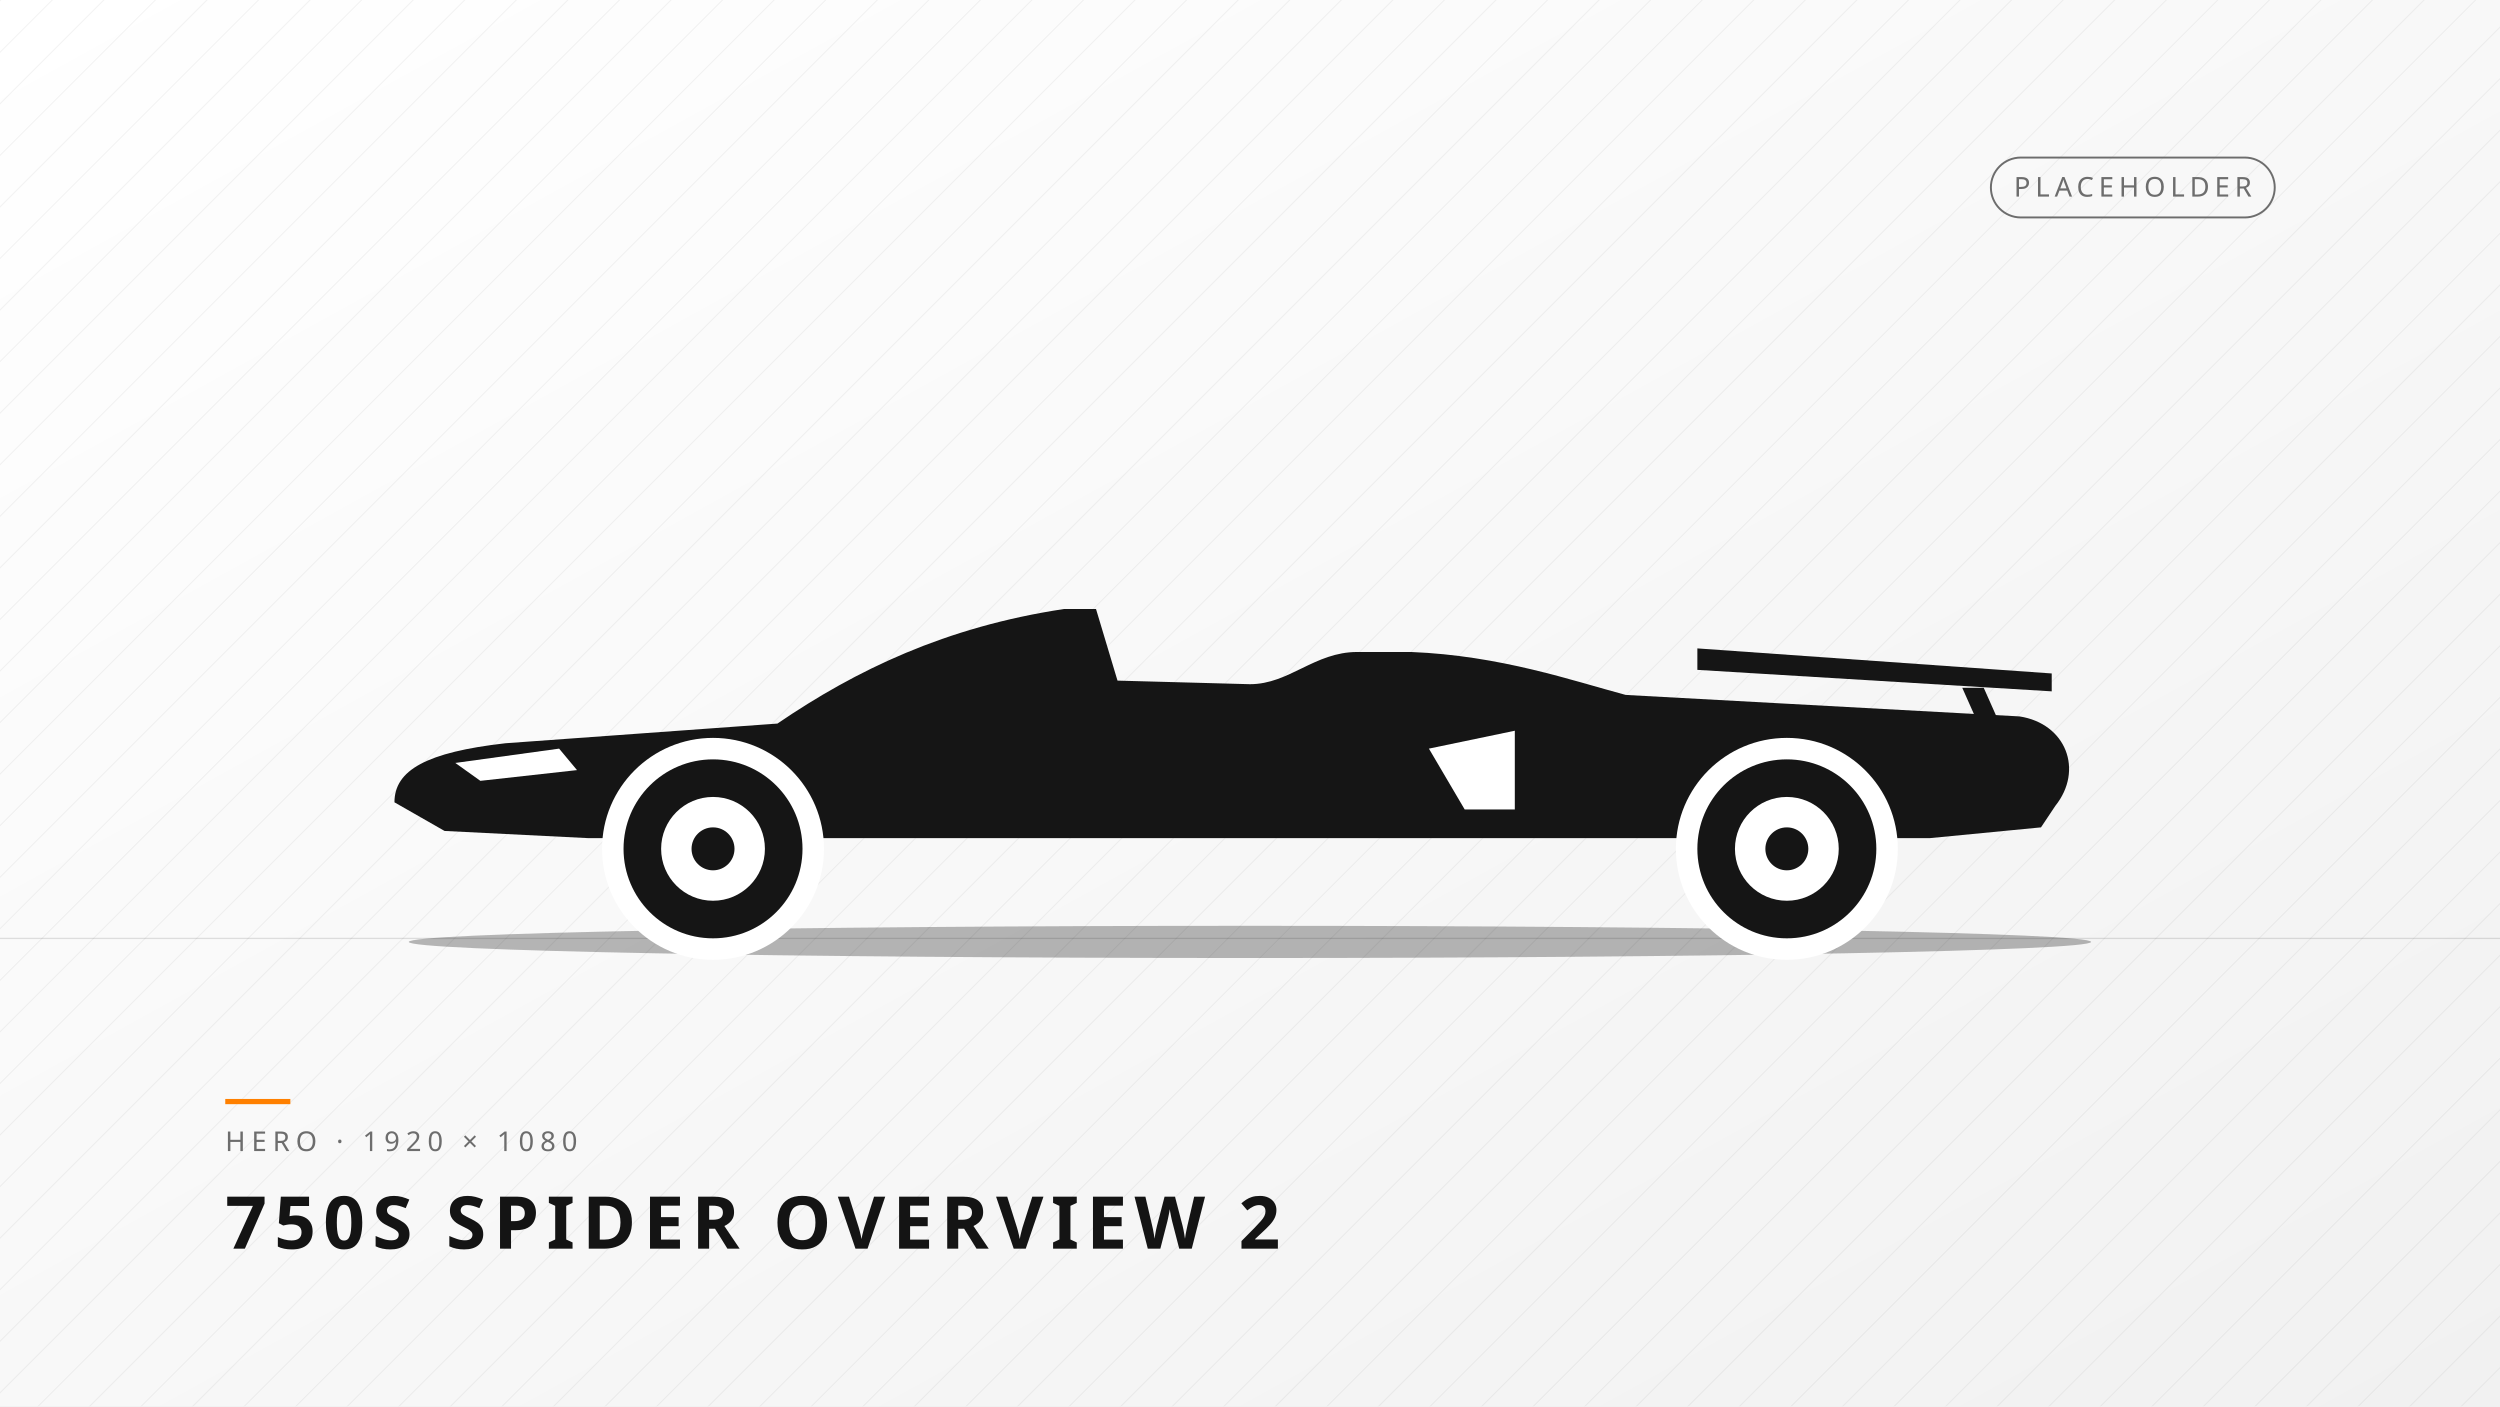
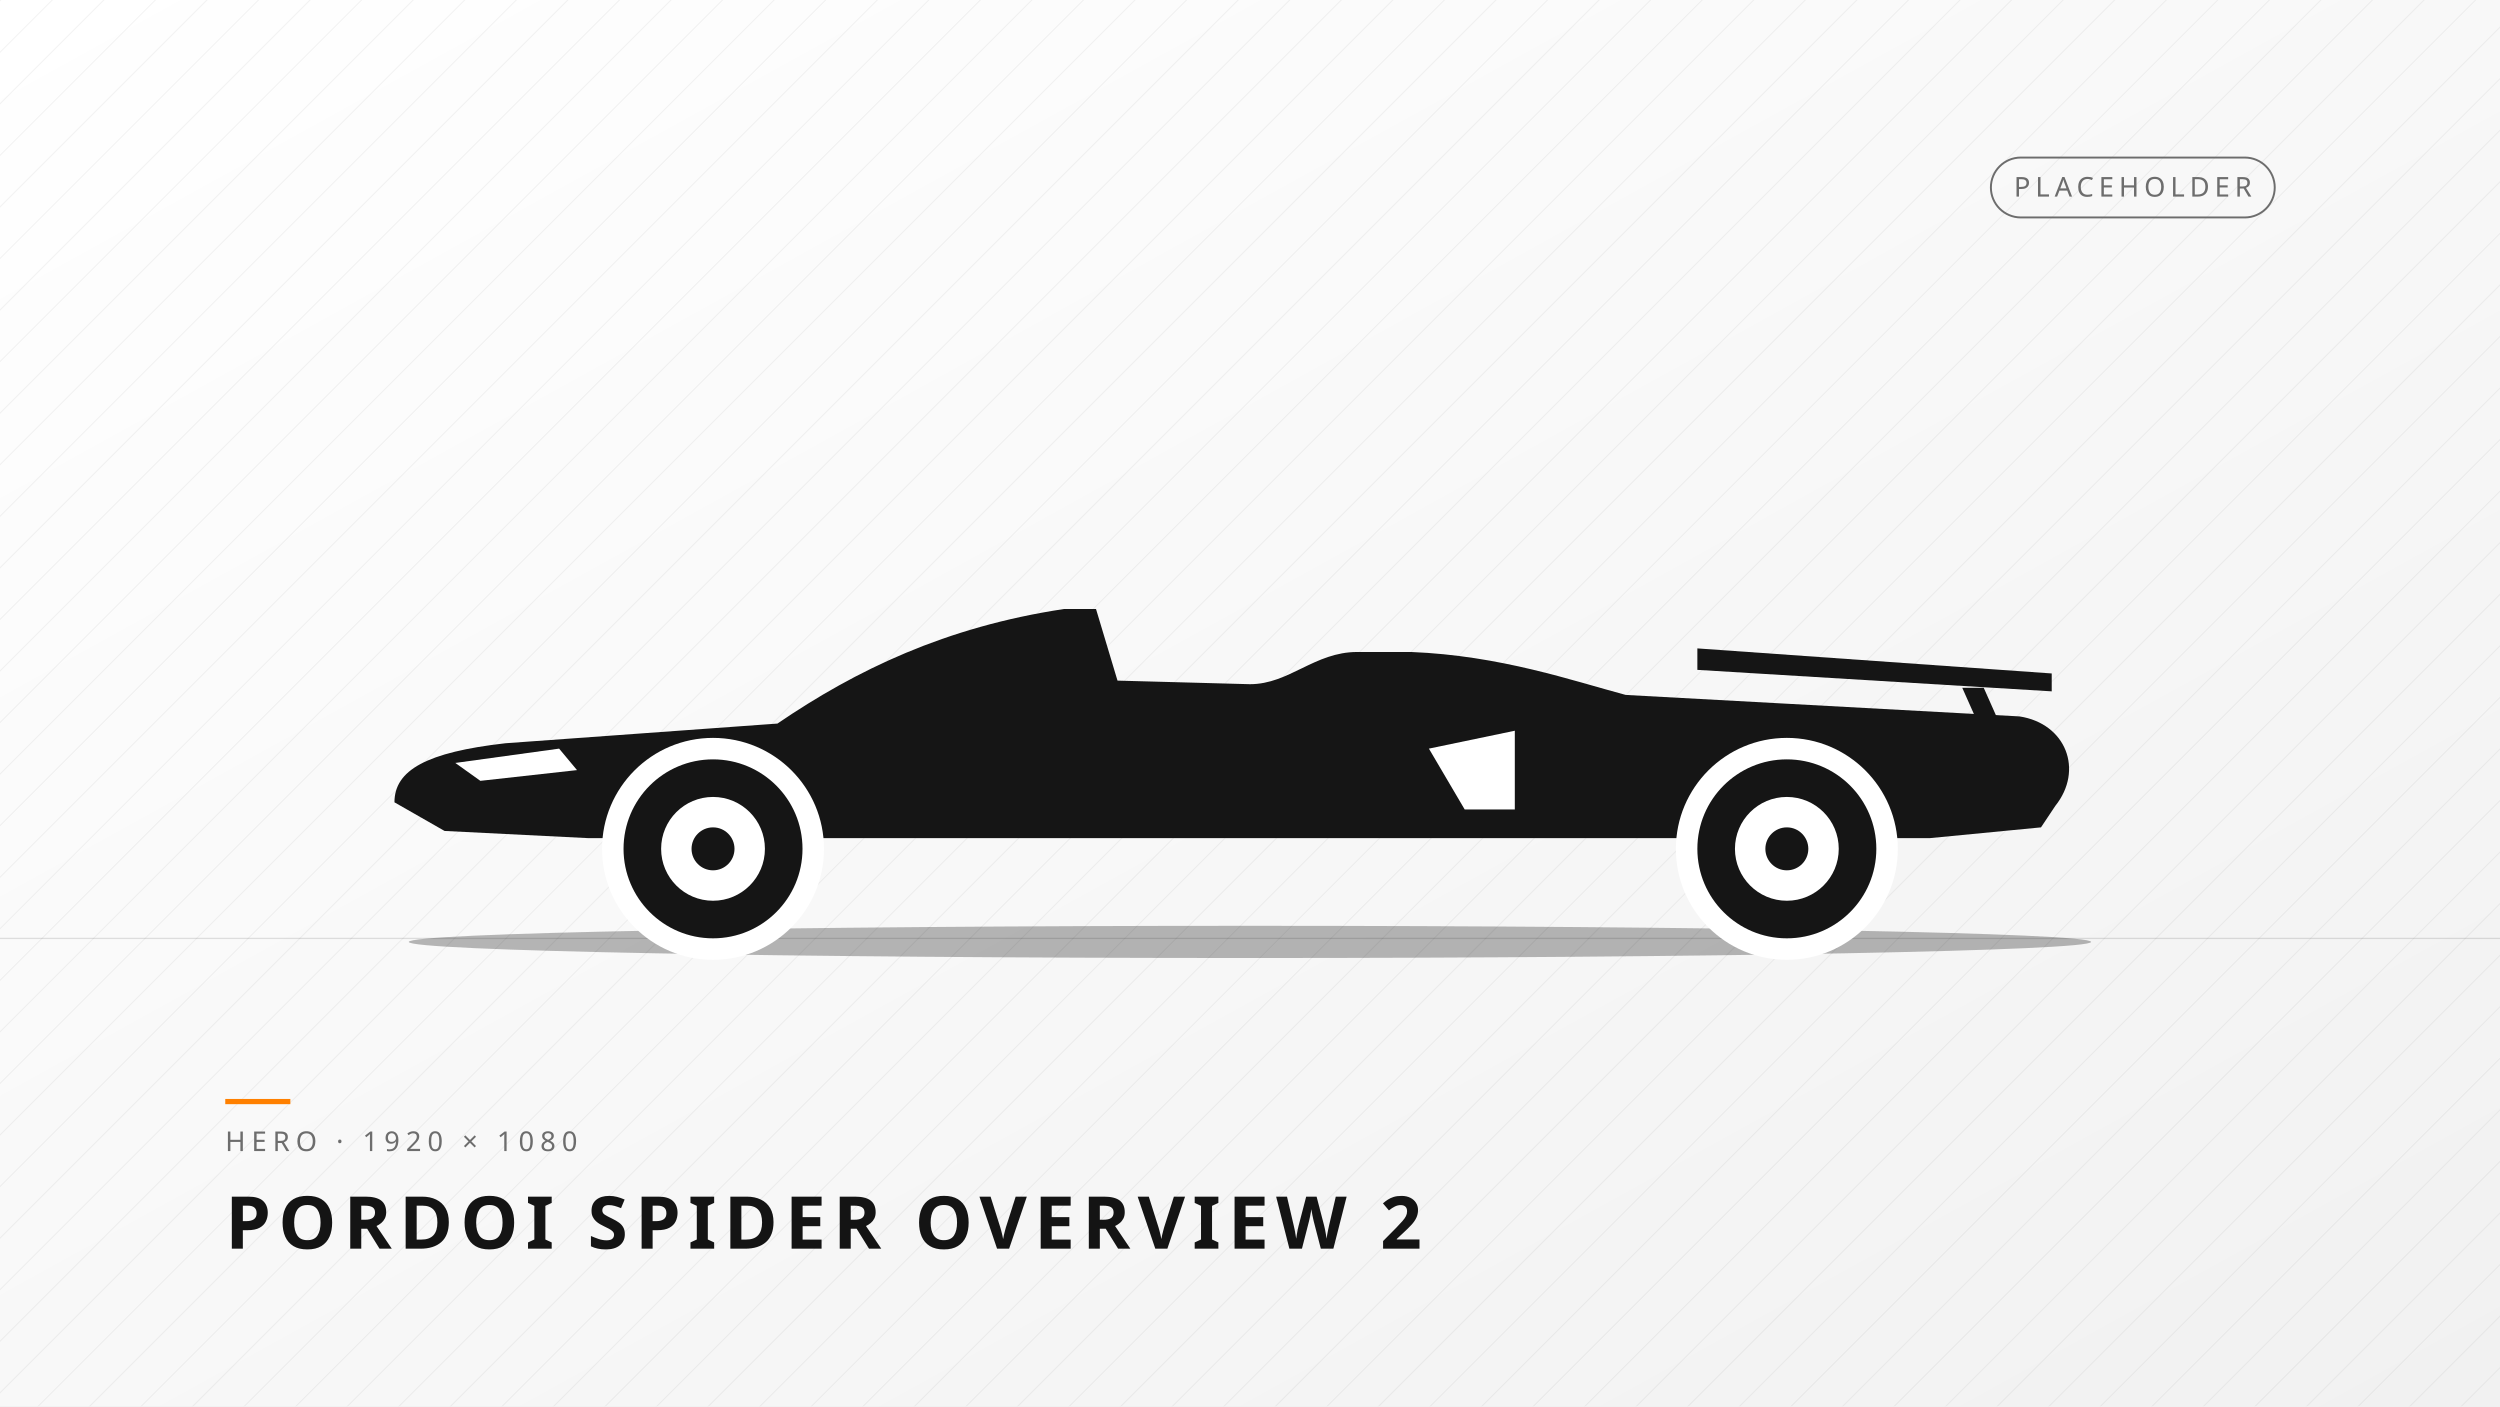
- <svg xmlns="http://www.w3.org/2000/svg" width="1920" height="1080" viewBox="0 0 1920 1080" role="img" aria-label="750S Spider overview 2 placeholder">
+ <svg xmlns="http://www.w3.org/2000/svg" width="1920" height="1080" viewBox="0 0 1920 1080" role="img" aria-label="Pordoi Spider overview 2 placeholder">
  <defs>
    <linearGradient id="g-img-750s-spider-overview-2" x1="0" y1="0" x2="1" y2="1">
      <stop offset="0" stop-color="#ffffff" />
      <stop offset="1" stop-color="#f1f1f1" />
    </linearGradient>
    <pattern id="t-img-750s-spider-overview-2" width="28" height="28" patternUnits="userSpaceOnUse" patternTransform="rotate(45)">
      <line x1="0" y1="0" x2="0" y2="28" stroke="#000000" stroke-width="1" stroke-opacity="0.07" />
    </pattern>
  </defs>
  <rect width="1920" height="1080" fill="url(#g-img-750s-spider-overview-2)" />
  <rect width="1920" height="1080" fill="url(#t-img-750s-spider-overview-2)" />
  <line x1="0" y1="720.7" x2="1920" y2="720.7" stroke="#000000" stroke-opacity="0.12" stroke-width="1" />
  <g transform="translate(272.7 280.8) scale(1.3745)">
    <ellipse cx="500" cy="322" rx="470" ry="9" fill="#000000" opacity="0.28" />
    <path d="M22 244C22 226 40 216 84 211L236 200C280 170 330 146 396 136L414 136L426 176L500 178C522 178 536 160 560 160L590 160C640 162 680 176 710 184L930 196C956 200 966 226 950 246L942 258L880 264L130 264L50 260Z" fill="#151515" />
    <path d="M750 158L948 172L948 182L750 170Z M898 180L910 180L918 198L906 198Z" fill="#151515" />
    <path d="M600 214L648 204L648 248L620 248Z" fill="#ffffff" />
    <path d="M56 222L114 214L124 226L70 232Z" fill="#ffffff" />
    <circle cx="200" cy="270" r="62" fill="#ffffff" />
    <circle cx="200" cy="270" r="50" fill="#151515" />
    <circle cx="200" cy="270" r="29" fill="#ffffff" />
    <circle cx="200" cy="270" r="12" fill="#151515" />
    <circle cx="800" cy="270" r="62" fill="#ffffff" />
    <circle cx="800" cy="270" r="50" fill="#151515" />
    <circle cx="800" cy="270" r="29" fill="#ffffff" />
    <circle cx="800" cy="270" r="12" fill="#151515" />
  </g>
  <g font-family="system-ui, sans-serif" fill="#141414">
    <rect x="173" y="844" width="50" height="4" fill="#ff8000" />
    <text x="173" y="884" font-size="21" letter-spacing="4.6" fill="#6d6d6d">HERO · 1920 × 1080</text>
-     <text x="173" y="959" font-size="56" font-weight="600" letter-spacing="5.6">750S SPIDER OVERVIEW 2</text>
+     <text x="173" y="959" font-size="56" font-weight="600" letter-spacing="5.6">PORDOI SPIDER OVERVIEW 2</text>
    <rect x="1529" y="121" width="218" height="46" rx="23" fill="none" stroke="#6d6d6d" stroke-width="1.5" />
    <text x="1638" y="151" font-size="21" letter-spacing="3.8" text-anchor="middle" fill="#6d6d6d">PLACEHOLDER</text>
  </g>
</svg>
